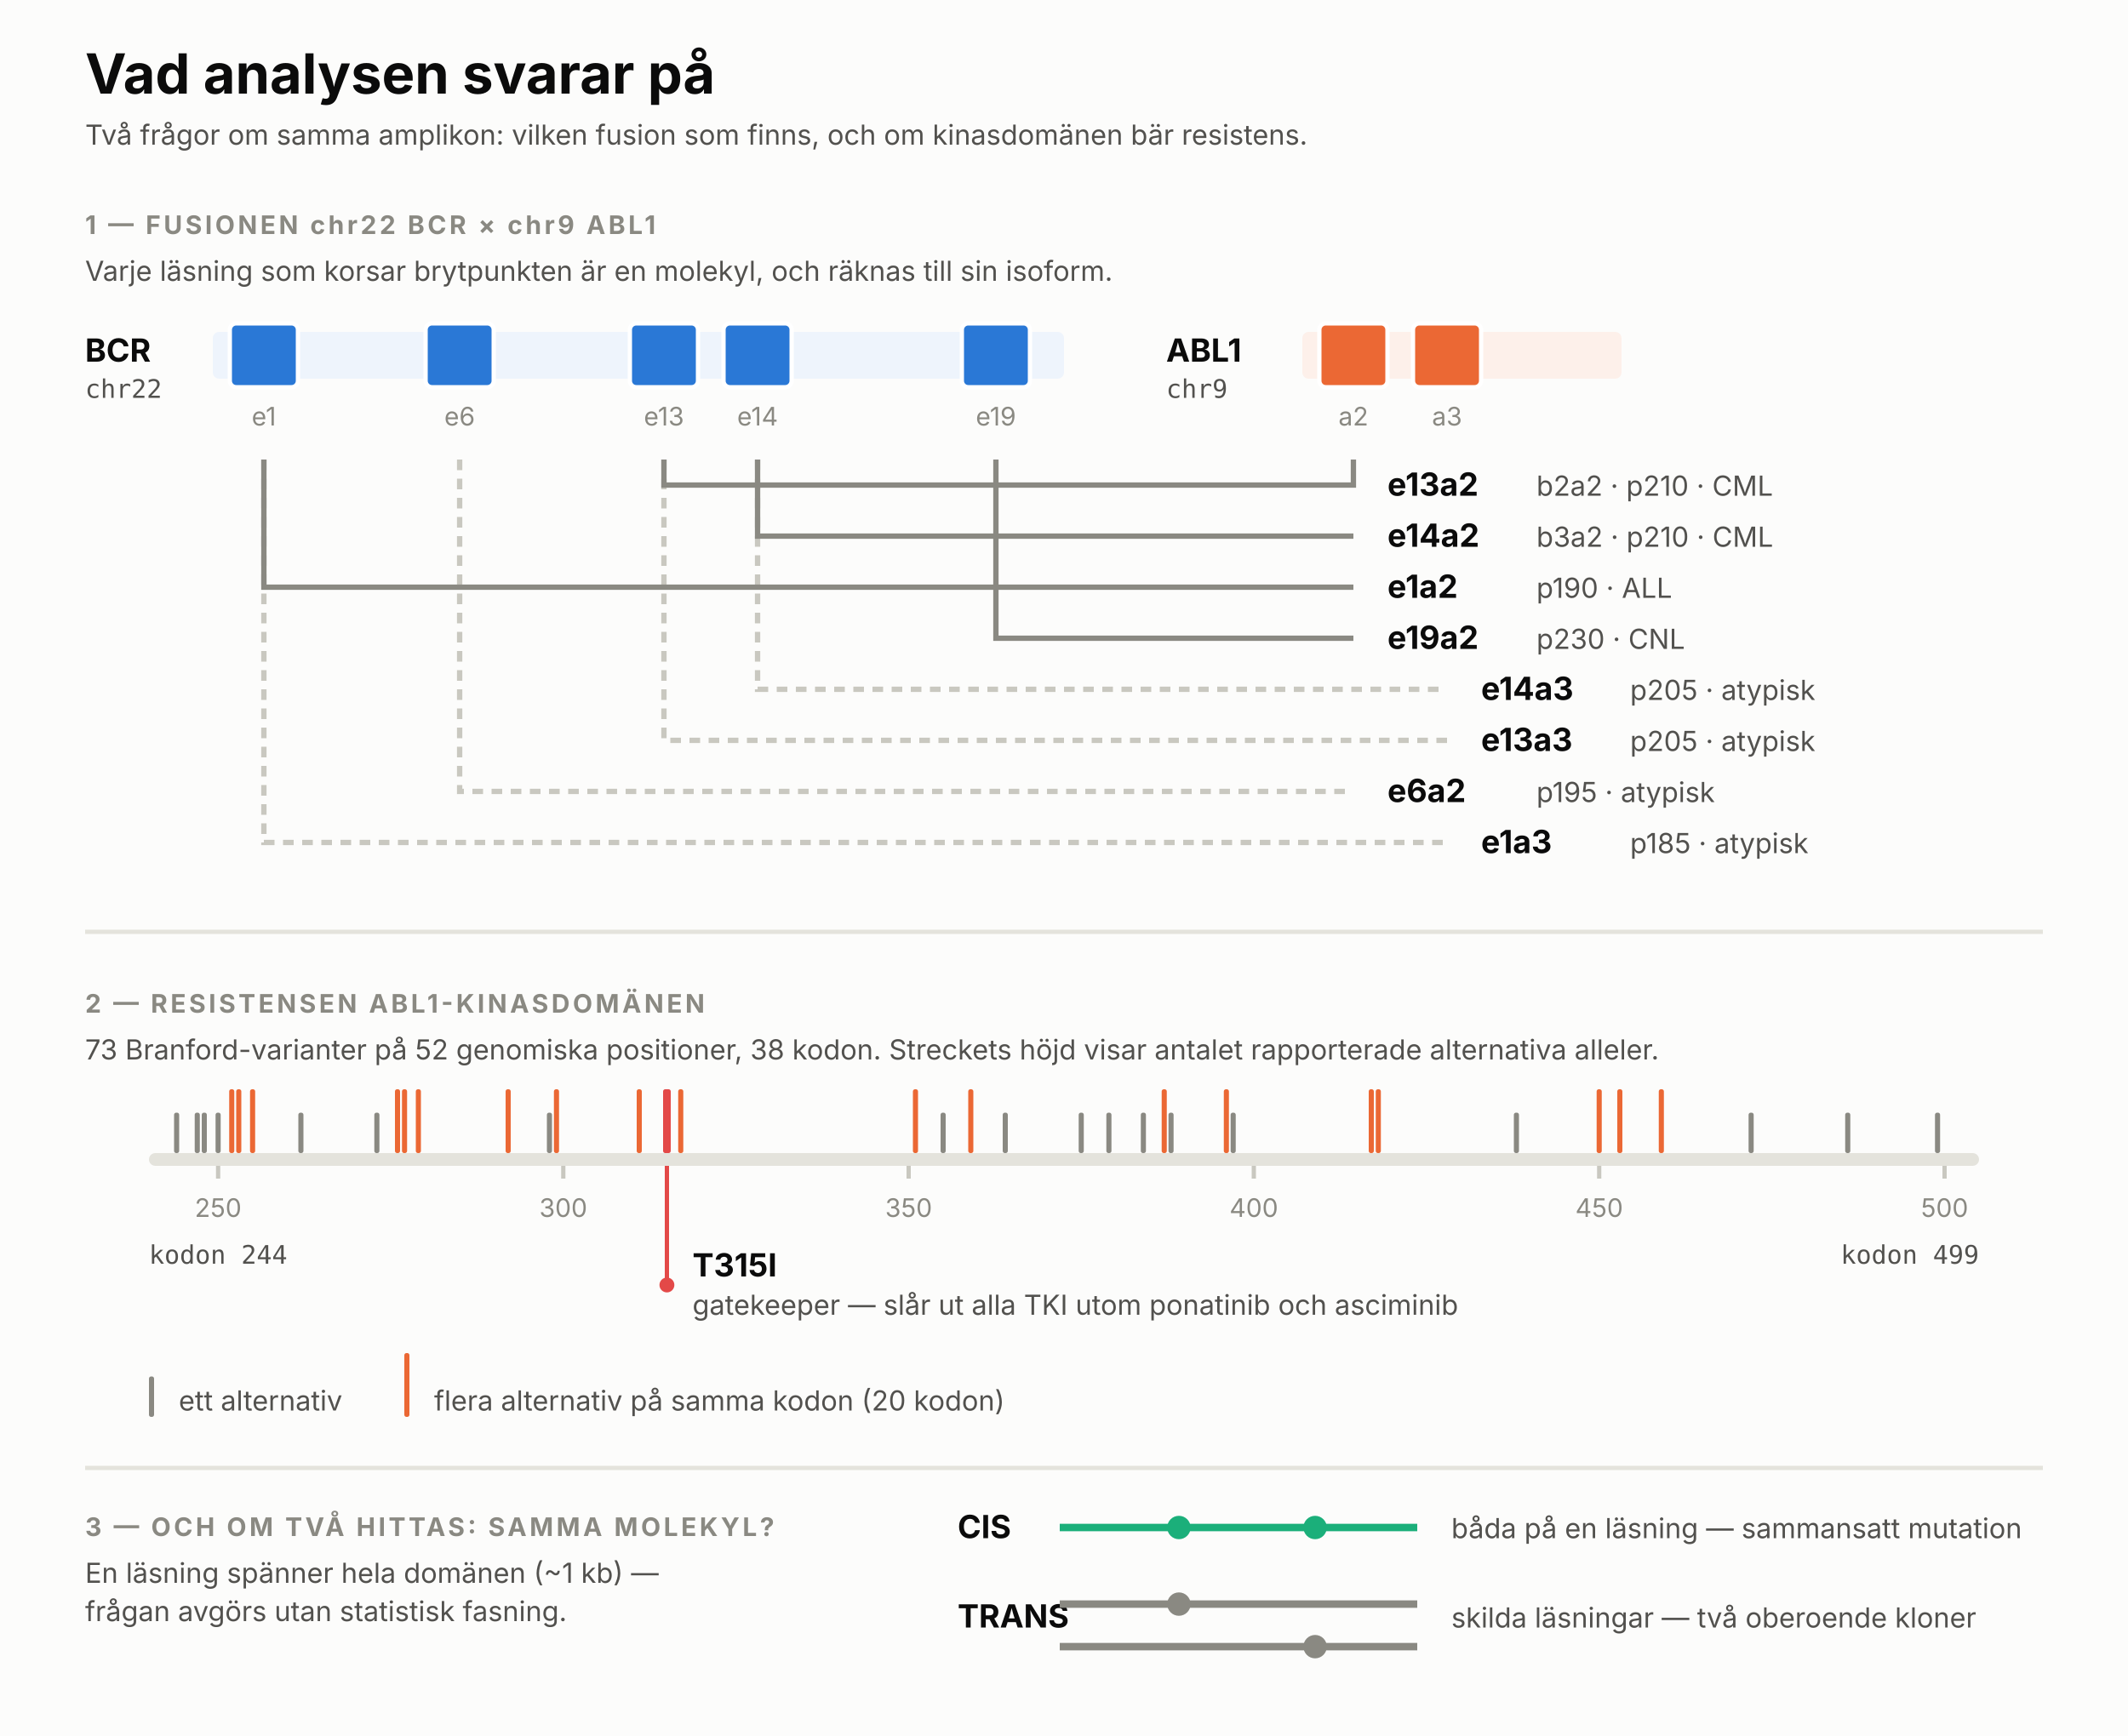
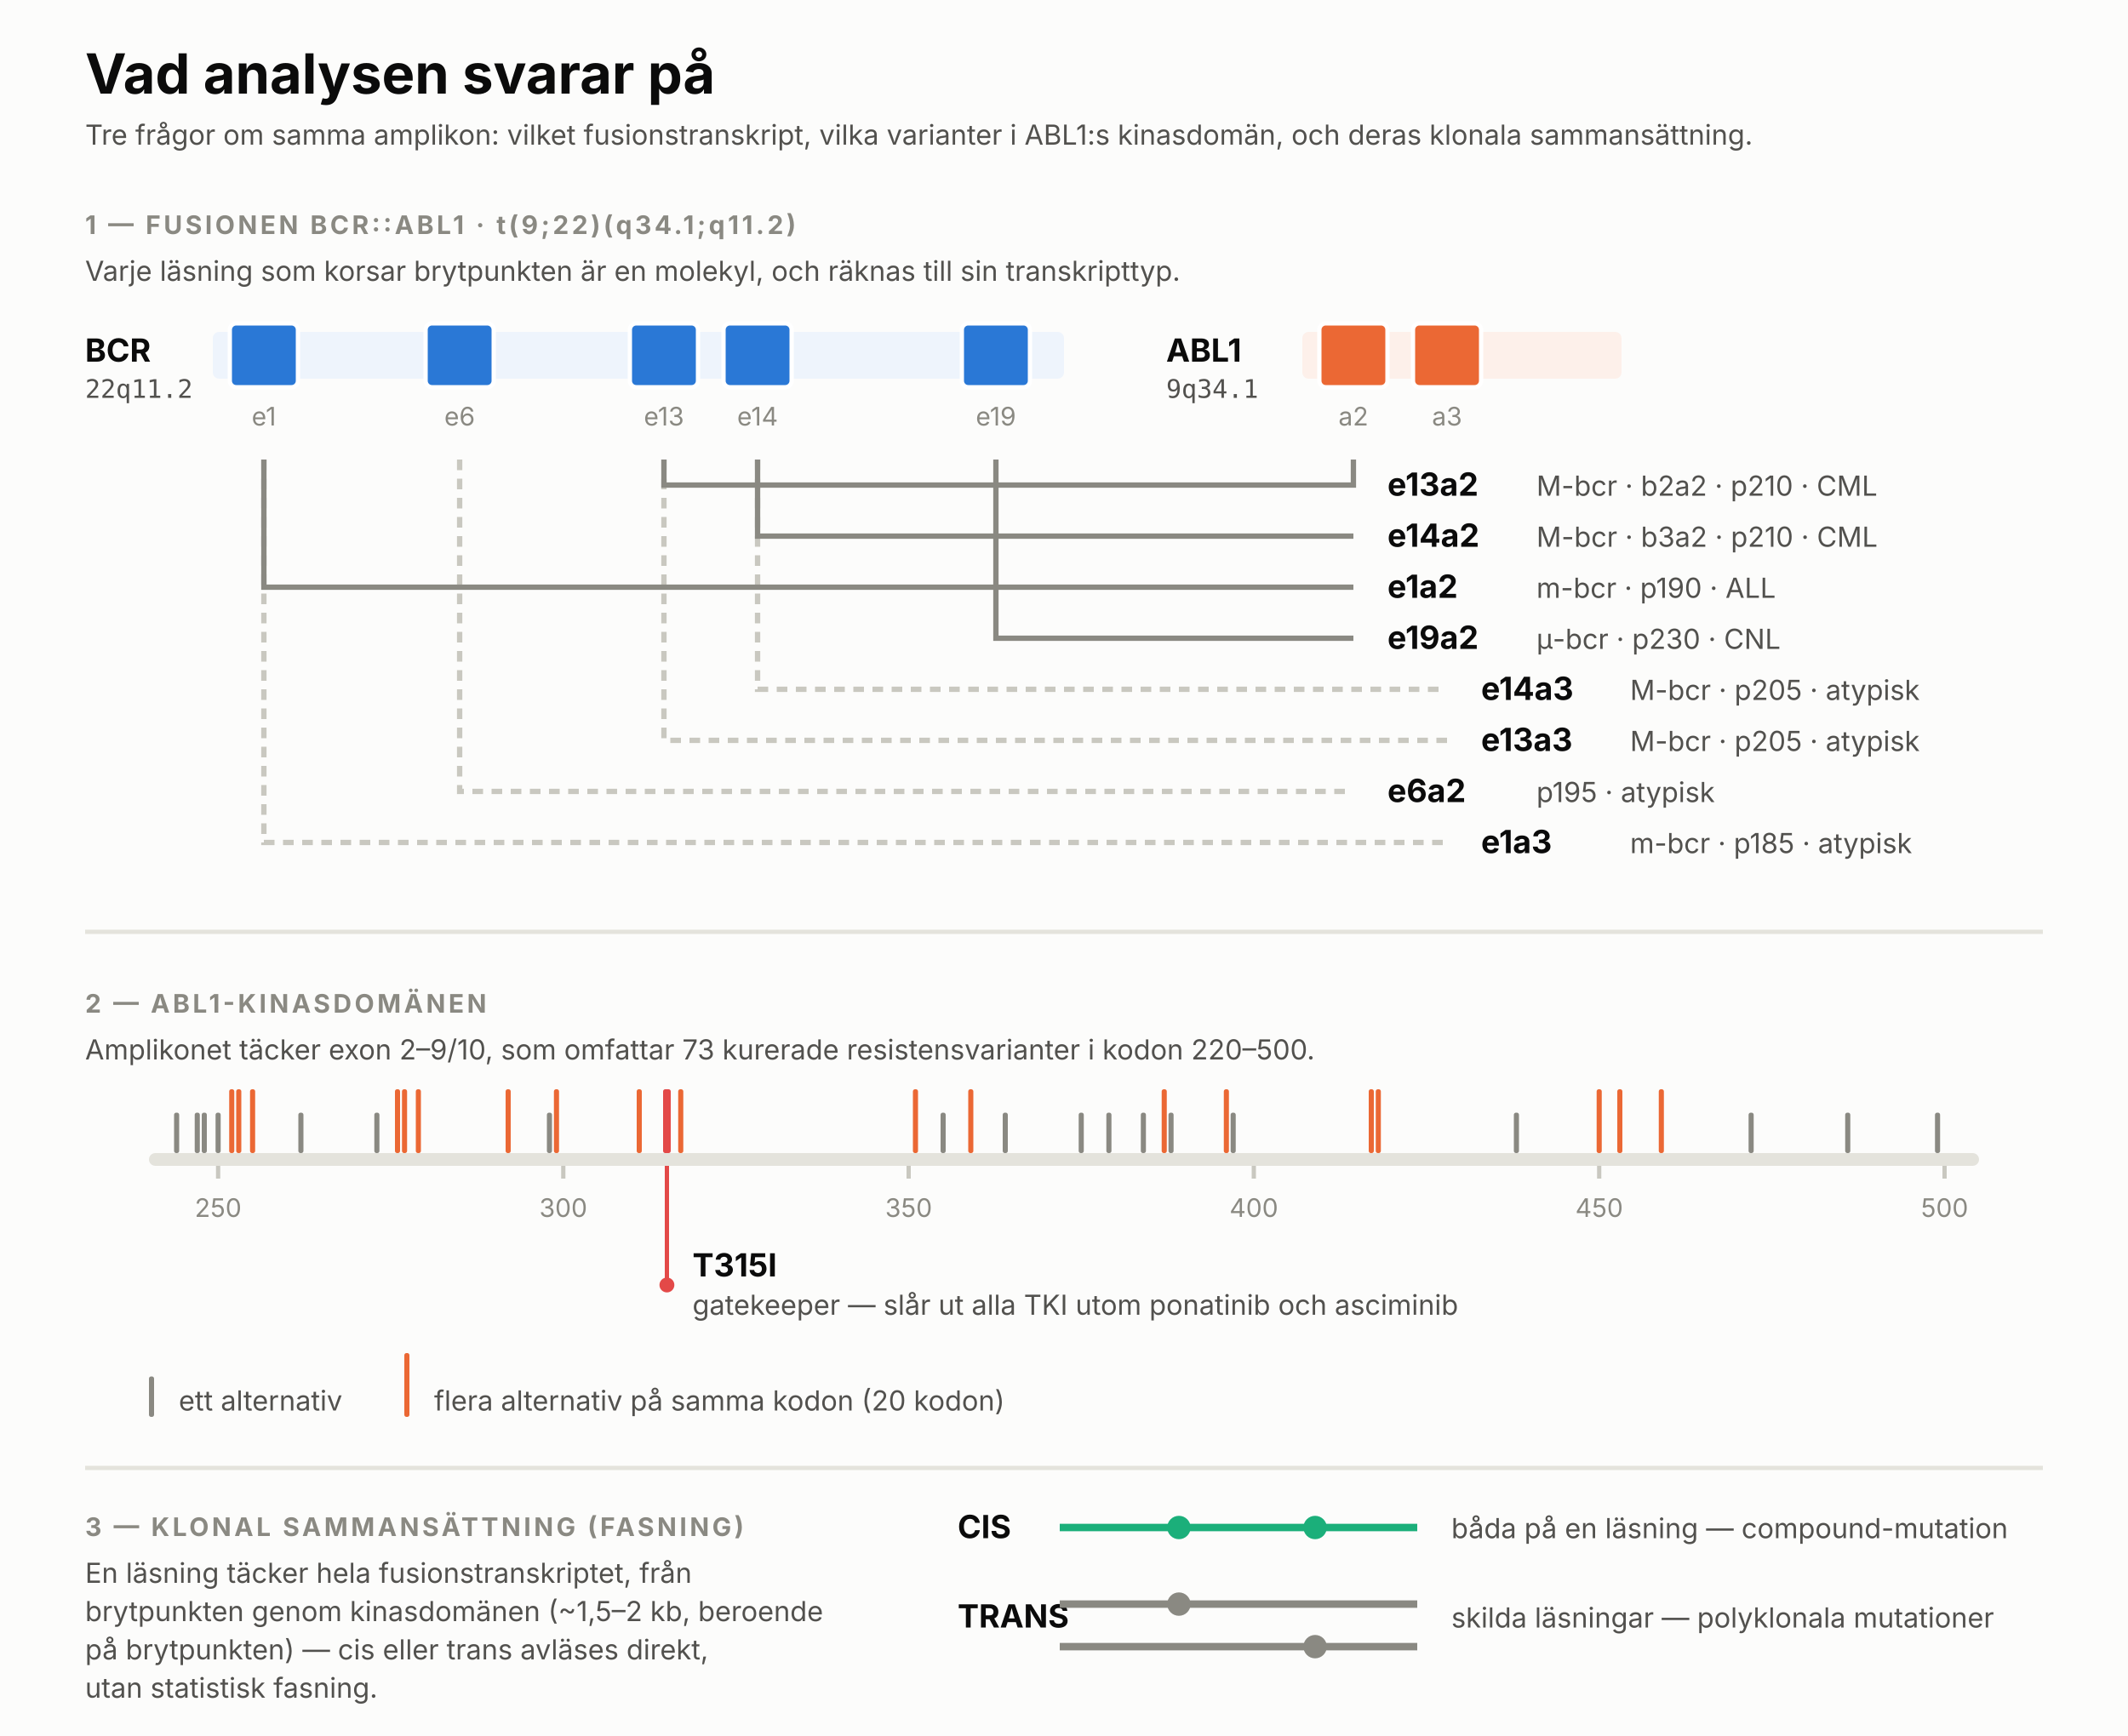
<svg xmlns="http://www.w3.org/2000/svg" viewBox="0 0 1000 816" width="1000" height="816" font-family="Inter, Helvetica Neue, Arial, sans-serif">
  <defs>
    <style>
      .big  { font-size:26px; font-weight:700; fill:#0b0b0b; }
      .ttl  { font-size:15px; font-weight:650; fill:#0b0b0b; }
      .sub  { font-size:13px; fill:#52514e; }
      .ax   { font-size:12px; fill:#8a8982; }
      .hdr  { font-size:12px; font-weight:700; fill:#8a8982; letter-spacing:1.4px; }
      .mono { font-size:12px; fill:#52514e; font-family:ui-monospace,SFMono-Regular,Menlo,monospace; }
      .exon { stroke:#ffffff; stroke-width:2; }
    </style>
  </defs>
  <rect width="1000" height="816" fill="#fcfcfb" />
  <text x="40" y="44" class="big">Vad analysen svarar på</text>
-   <text x="40" y="68" class="sub">Två frågor om samma amplikon: vilken fusion som finns, och om kinasdomänen bär resistens.</text>
-   <text x="40" y="110" class="hdr">1 — FUSIONEN   chr22 BCR  ×  chr9 ABL1</text>
-   <text x="40" y="132" class="sub">Varje läsning som korsar brytpunkten är en molekyl, och räknas till sin isoform.</text>
+   <text x="40" y="68" class="sub">Tre frågor om samma amplikon: vilket fusionstranskript, vilka varianter i ABL1:s kinasdomän, och deras klonala sammansättning.</text>
+   <text x="40" y="110" class="hdr">1 — FUSIONEN   BCR::ABL1 · t(9;22)(q34.1;q11.2)</text>
+   <text x="40" y="132" class="sub">Varje läsning som korsar brytpunkten är en molekyl, och räknas till sin transkripttyp.</text>
  <text x="40" y="170" class="ttl" fill="#2a78d6">BCR</text>
-   <text x="40" y="187" class="mono">chr22</text>
+   <text x="40" y="187" class="mono">22q11.2</text>
  <rect x="100" y="156" width="400" height="22" fill="#eef4fc" rx="3" />
  <rect class="exon" x="108" y="152" width="32" height="30" fill="#2a78d6" rx="3" />
  <text x="124" y="200" class="ax" text-anchor="middle">e1</text>
  <rect class="exon" x="200" y="152" width="32" height="30" fill="#2a78d6" rx="3" />
  <text x="216" y="200" class="ax" text-anchor="middle">e6</text>
  <rect class="exon" x="296" y="152" width="32" height="30" fill="#2a78d6" rx="3" />
  <text x="312" y="200" class="ax" text-anchor="middle">e13</text>
  <rect class="exon" x="340" y="152" width="32" height="30" fill="#2a78d6" rx="3" />
  <text x="356" y="200" class="ax" text-anchor="middle">e14</text>
  <rect class="exon" x="452" y="152" width="32" height="30" fill="#2a78d6" rx="3" />
  <text x="468" y="200" class="ax" text-anchor="middle">e19</text>
  <text x="548" y="170" class="ttl" fill="#eb6834">ABL1</text>
-   <text x="548" y="187" class="mono">chr9</text>
+   <text x="548" y="187" class="mono">9q34.1</text>
  <rect x="612" y="156" width="150" height="22" fill="#fdf0ea" rx="3" />
  <rect class="exon" x="620" y="152" width="32" height="30" fill="#eb6834" rx="3" />
  <text x="636" y="200" class="ax" text-anchor="middle">a2</text>
  <rect class="exon" x="664" y="152" width="32" height="30" fill="#eb6834" rx="3" />
  <text x="680" y="200" class="ax" text-anchor="middle">a3</text>
  <g stroke="#c9c8c0" stroke-width="2.5" fill="none" stroke-dasharray="5 4">
    <path d="M356,216 L356,324 L680,324" />
    <path d="M312,216 L312,348 L680,348" />
    <path d="M216,216 L216,372 L636,372" />
    <path d="M124,216 L124,396 L680,396" />
  </g>
  <g stroke-width="2.5" fill="none" stroke="#8a8982">
    <path d="M312,216 L312,228 L636,228 L636,216" />
    <path d="M356,216 L356,252 L636,252" />
    <path d="M124,216 L124,276 L636,276" />
    <path d="M468,216 L468,300 L636,300" />
  </g>
  <text x="652" y="233" class="ttl">e13a2</text>
-   <text x="722" y="233" class="sub">b2a2 · p210 · CML</text>
+   <text x="722" y="233" class="sub">M-bcr · b2a2 · p210 · CML</text>
  <text x="652" y="257" class="ttl">e14a2</text>
-   <text x="722" y="257" class="sub">b3a2 · p210 · CML</text>
+   <text x="722" y="257" class="sub">M-bcr · b3a2 · p210 · CML</text>
  <text x="652" y="281" class="ttl">e1a2</text>
-   <text x="722" y="281" class="sub">p190 · ALL</text>
+   <text x="722" y="281" class="sub">m-bcr · p190 · ALL</text>
  <text x="652" y="305" class="ttl">e19a2</text>
-   <text x="722" y="305" class="sub">p230 · CNL</text>
+   <text x="722" y="305" class="sub">μ-bcr · p230 · CNL</text>
  <text x="696" y="329" class="ttl" fill="#8a8982">e14a3</text>
-   <text x="766" y="329" class="sub">p205 · atypisk</text>
+   <text x="766" y="329" class="sub">M-bcr · p205 · atypisk</text>
  <text x="696" y="353" class="ttl" fill="#8a8982">e13a3</text>
-   <text x="766" y="353" class="sub">p205 · atypisk</text>
+   <text x="766" y="353" class="sub">M-bcr · p205 · atypisk</text>
  <text x="652" y="377" class="ttl" fill="#8a8982">e6a2</text>
  <text x="722" y="377" class="sub">p195 · atypisk</text>
  <text x="696" y="401" class="ttl" fill="#8a8982">e1a3</text>
-   <text x="766" y="401" class="sub">p185 · atypisk</text>
+   <text x="766" y="401" class="sub">m-bcr · p185 · atypisk</text>
  <g transform="translate(0,72)">
    <line x1="40" y1="366" x2="960" y2="366" stroke="#e4e3dc" stroke-width="2" />
-     <text x="40" y="404" class="hdr">2 — RESISTENSEN   ABL1-KINASDOMÄNEN</text>
-     <text x="40" y="426" class="sub">73 Branford-varianter på 52 genomiska positioner, 38 kodon. Streckets höjd visar antalet rapporterade alternativa alleler.</text>
+     <text x="40" y="404" class="hdr">2 — ABL1-KINASDOMÄNEN</text>
+     <text x="40" y="426" class="sub">Amplikonet täcker exon 2–9/10, som omfattar 73 kurerade resistensvarianter i kodon 220–500.</text>
    <rect x="70" y="470" width="860" height="6" fill="#e4e3dc" rx="3" />
    <rect x="81.8" y="451" width="2.4" height="19" fill="#8a8982" rx="1" />
    <rect x="91.5" y="451" width="2.4" height="19" fill="#8a8982" rx="1" />
    <rect x="94.8" y="451" width="2.4" height="19" fill="#8a8982" rx="1" />
    <rect x="101.3" y="451" width="2.4" height="19" fill="#8a8982" rx="1" />
    <rect x="107.7" y="440" width="2.4" height="30" fill="#eb6834" rx="1" />
    <rect x="111.0" y="440" width="2.4" height="30" fill="#eb6834" rx="1" />
    <rect x="117.5" y="440" width="2.4" height="30" fill="#eb6834" rx="1" />
    <rect x="140.2" y="451" width="2.4" height="19" fill="#8a8982" rx="1" />
    <rect x="175.9" y="451" width="2.4" height="19" fill="#8a8982" rx="1" />
    <rect x="185.6" y="440" width="2.4" height="30" fill="#eb6834" rx="1" />
    <rect x="188.9" y="440" width="2.4" height="30" fill="#eb6834" rx="1" />
    <rect x="195.4" y="440" width="2.4" height="30" fill="#eb6834" rx="1" />
    <rect x="237.6" y="440" width="2.4" height="30" fill="#eb6834" rx="1" />
    <rect x="257.0" y="451" width="2.4" height="19" fill="#8a8982" rx="1" />
    <rect x="260.3" y="440" width="2.4" height="30" fill="#eb6834" rx="1" />
    <rect x="299.2" y="440" width="2.4" height="30" fill="#eb6834" rx="1" />
    <rect x="311.6" y="440" width="3.6" height="30" fill="#e34948" rx="1" />
    <rect x="318.7" y="440" width="2.4" height="30" fill="#eb6834" rx="1" />
    <rect x="429.0" y="440" width="2.4" height="30" fill="#eb6834" rx="1" />
    <rect x="442.0" y="451" width="2.4" height="19" fill="#8a8982" rx="1" />
    <rect x="455.0" y="440" width="2.4" height="30" fill="#eb6834" rx="1" />
    <rect x="471.2" y="451" width="2.4" height="19" fill="#8a8982" rx="1" />
    <rect x="506.9" y="451" width="2.4" height="19" fill="#8a8982" rx="1" />
    <rect x="519.9" y="451" width="2.4" height="19" fill="#8a8982" rx="1" />
    <rect x="536.1" y="451" width="2.4" height="19" fill="#8a8982" rx="1" />
    <rect x="545.9" y="440" width="2.4" height="30" fill="#eb6834" rx="1" />
    <rect x="549.1" y="451" width="2.4" height="19" fill="#8a8982" rx="1" />
    <rect x="575.1" y="440" width="2.4" height="30" fill="#eb6834" rx="1" />
    <rect x="578.3" y="451" width="2.4" height="19" fill="#8a8982" rx="1" />
    <rect x="643.2" y="440" width="2.4" height="30" fill="#eb6834" rx="1" />
    <rect x="646.5" y="440" width="2.4" height="30" fill="#eb6834" rx="1" />
    <rect x="711.4" y="451" width="2.4" height="19" fill="#8a8982" rx="1" />
    <rect x="750.3" y="440" width="2.4" height="30" fill="#eb6834" rx="1" />
    <rect x="760.0" y="440" width="2.4" height="30" fill="#eb6834" rx="1" />
    <rect x="779.5" y="440" width="2.4" height="30" fill="#eb6834" rx="1" />
    <rect x="821.7" y="451" width="2.4" height="19" fill="#8a8982" rx="1" />
    <rect x="867.1" y="451" width="2.4" height="19" fill="#8a8982" rx="1" />
    <rect x="909.3" y="451" width="2.4" height="19" fill="#8a8982" rx="1" />
    <line x1="102.5" y1="476" x2="102.5" y2="482" stroke="#c9c8c0" stroke-width="2" />
    <text x="102.5" y="500" class="ax" text-anchor="middle">250</text>
    <line x1="264.7" y1="476" x2="264.7" y2="482" stroke="#c9c8c0" stroke-width="2" />
    <text x="264.7" y="500" class="ax" text-anchor="middle">300</text>
    <line x1="427.0" y1="476" x2="427.0" y2="482" stroke="#c9c8c0" stroke-width="2" />
    <text x="427.0" y="500" class="ax" text-anchor="middle">350</text>
    <line x1="589.2" y1="476" x2="589.2" y2="482" stroke="#c9c8c0" stroke-width="2" />
    <text x="589.2" y="500" class="ax" text-anchor="middle">400</text>
    <line x1="751.5" y1="476" x2="751.5" y2="482" stroke="#c9c8c0" stroke-width="2" />
    <text x="751.5" y="500" class="ax" text-anchor="middle">450</text>
    <line x1="913.8" y1="476" x2="913.8" y2="482" stroke="#c9c8c0" stroke-width="2" />
    <text x="913.8" y="500" class="ax" text-anchor="middle">500</text>
-     <text x="70" y="522" class="mono">kodon 244</text>
-     <text x="930" y="522" class="mono" text-anchor="end">kodon 499</text>
    <path d="M313.4,476 L313.4,532" stroke="#e34948" stroke-width="2" />
    <circle cx="313.4" cy="532" r="3.5" fill="#e34948" />
    <text x="325.4" y="528" class="ttl" fill="#e34948">T315I</text>
    <text x="325.4" y="546" class="sub">gatekeeper — slår ut alla TKI utom ponatinib och asciminib</text>
    <g transform="translate(70,588)">
      <rect x="0" y="-13" width="2.4" height="19" fill="#8a8982" rx="1" />
      <text x="14" y="3" class="sub">ett alternativ</text>
      <rect x="120" y="-24" width="2.4" height="30" fill="#eb6834" rx="1" />
      <text x="134" y="3" class="sub">flera alternativ på samma kodon (20 kodon)</text>
    </g>
    <line x1="40" y1="618" x2="960" y2="618" stroke="#e4e3dc" stroke-width="2" />
-     <text x="40" y="650" class="hdr">3 — OCH OM TVÅ HITTAS: SAMMA MOLEKYL?</text>
-     <text x="40" y="672" class="sub">En läsning spänner hela domänen (~1 kb) —</text>
-     <text x="40" y="690" class="sub">frågan avgörs utan statistisk fasning.</text>
+     <text x="40" y="650" class="hdr">3 — KLONAL SAMMANSÄTTNING (FASNING)</text>
+     <text x="40" y="672" class="sub">En läsning täcker hela fusionstranskriptet, från</text>
+     <text x="40" y="690" class="sub">brytpunkten genom kinasdomänen (~1,5–2 kb, beroende</text>
+     <text x="40" y="708" class="sub">på brytpunkten) — cis eller trans avläses direkt,</text>
+     <text x="40" y="726" class="sub">utan statistisk fasning.</text>
    <g transform="translate(450,646)">
      <text x="0" y="5" class="ttl" fill="#1baf7a">CIS</text>
      <line x1="48" y1="0" x2="216" y2="0" stroke="#1baf7a" stroke-width="3.5" />
      <circle cx="104" cy="0" r="5.5" fill="#1baf7a" />
      <circle cx="168" cy="0" r="5.5" fill="#1baf7a" />
-       <text x="232" y="5" class="sub">båda på en läsning — sammansatt mutation</text>
+       <text x="232" y="5" class="sub">båda på en läsning — compound-mutation</text>
    </g>
    <g transform="translate(450,682)">
      <text x="0" y="11" class="ttl">TRANS</text>
      <line x1="48" y1="0" x2="216" y2="0" stroke="#8a8982" stroke-width="3.5" />
      <circle cx="104" cy="0" r="5.5" fill="#8a8982" />
      <line x1="48" y1="20" x2="216" y2="20" stroke="#8a8982" stroke-width="3.5" />
      <circle cx="168" cy="20" r="5.5" fill="#8a8982" />
-       <text x="232" y="11" class="sub">skilda läsningar — två oberoende kloner</text>
+       <text x="232" y="11" class="sub">skilda läsningar — polyklonala mutationer</text>
    </g>
  </g>
</svg>
